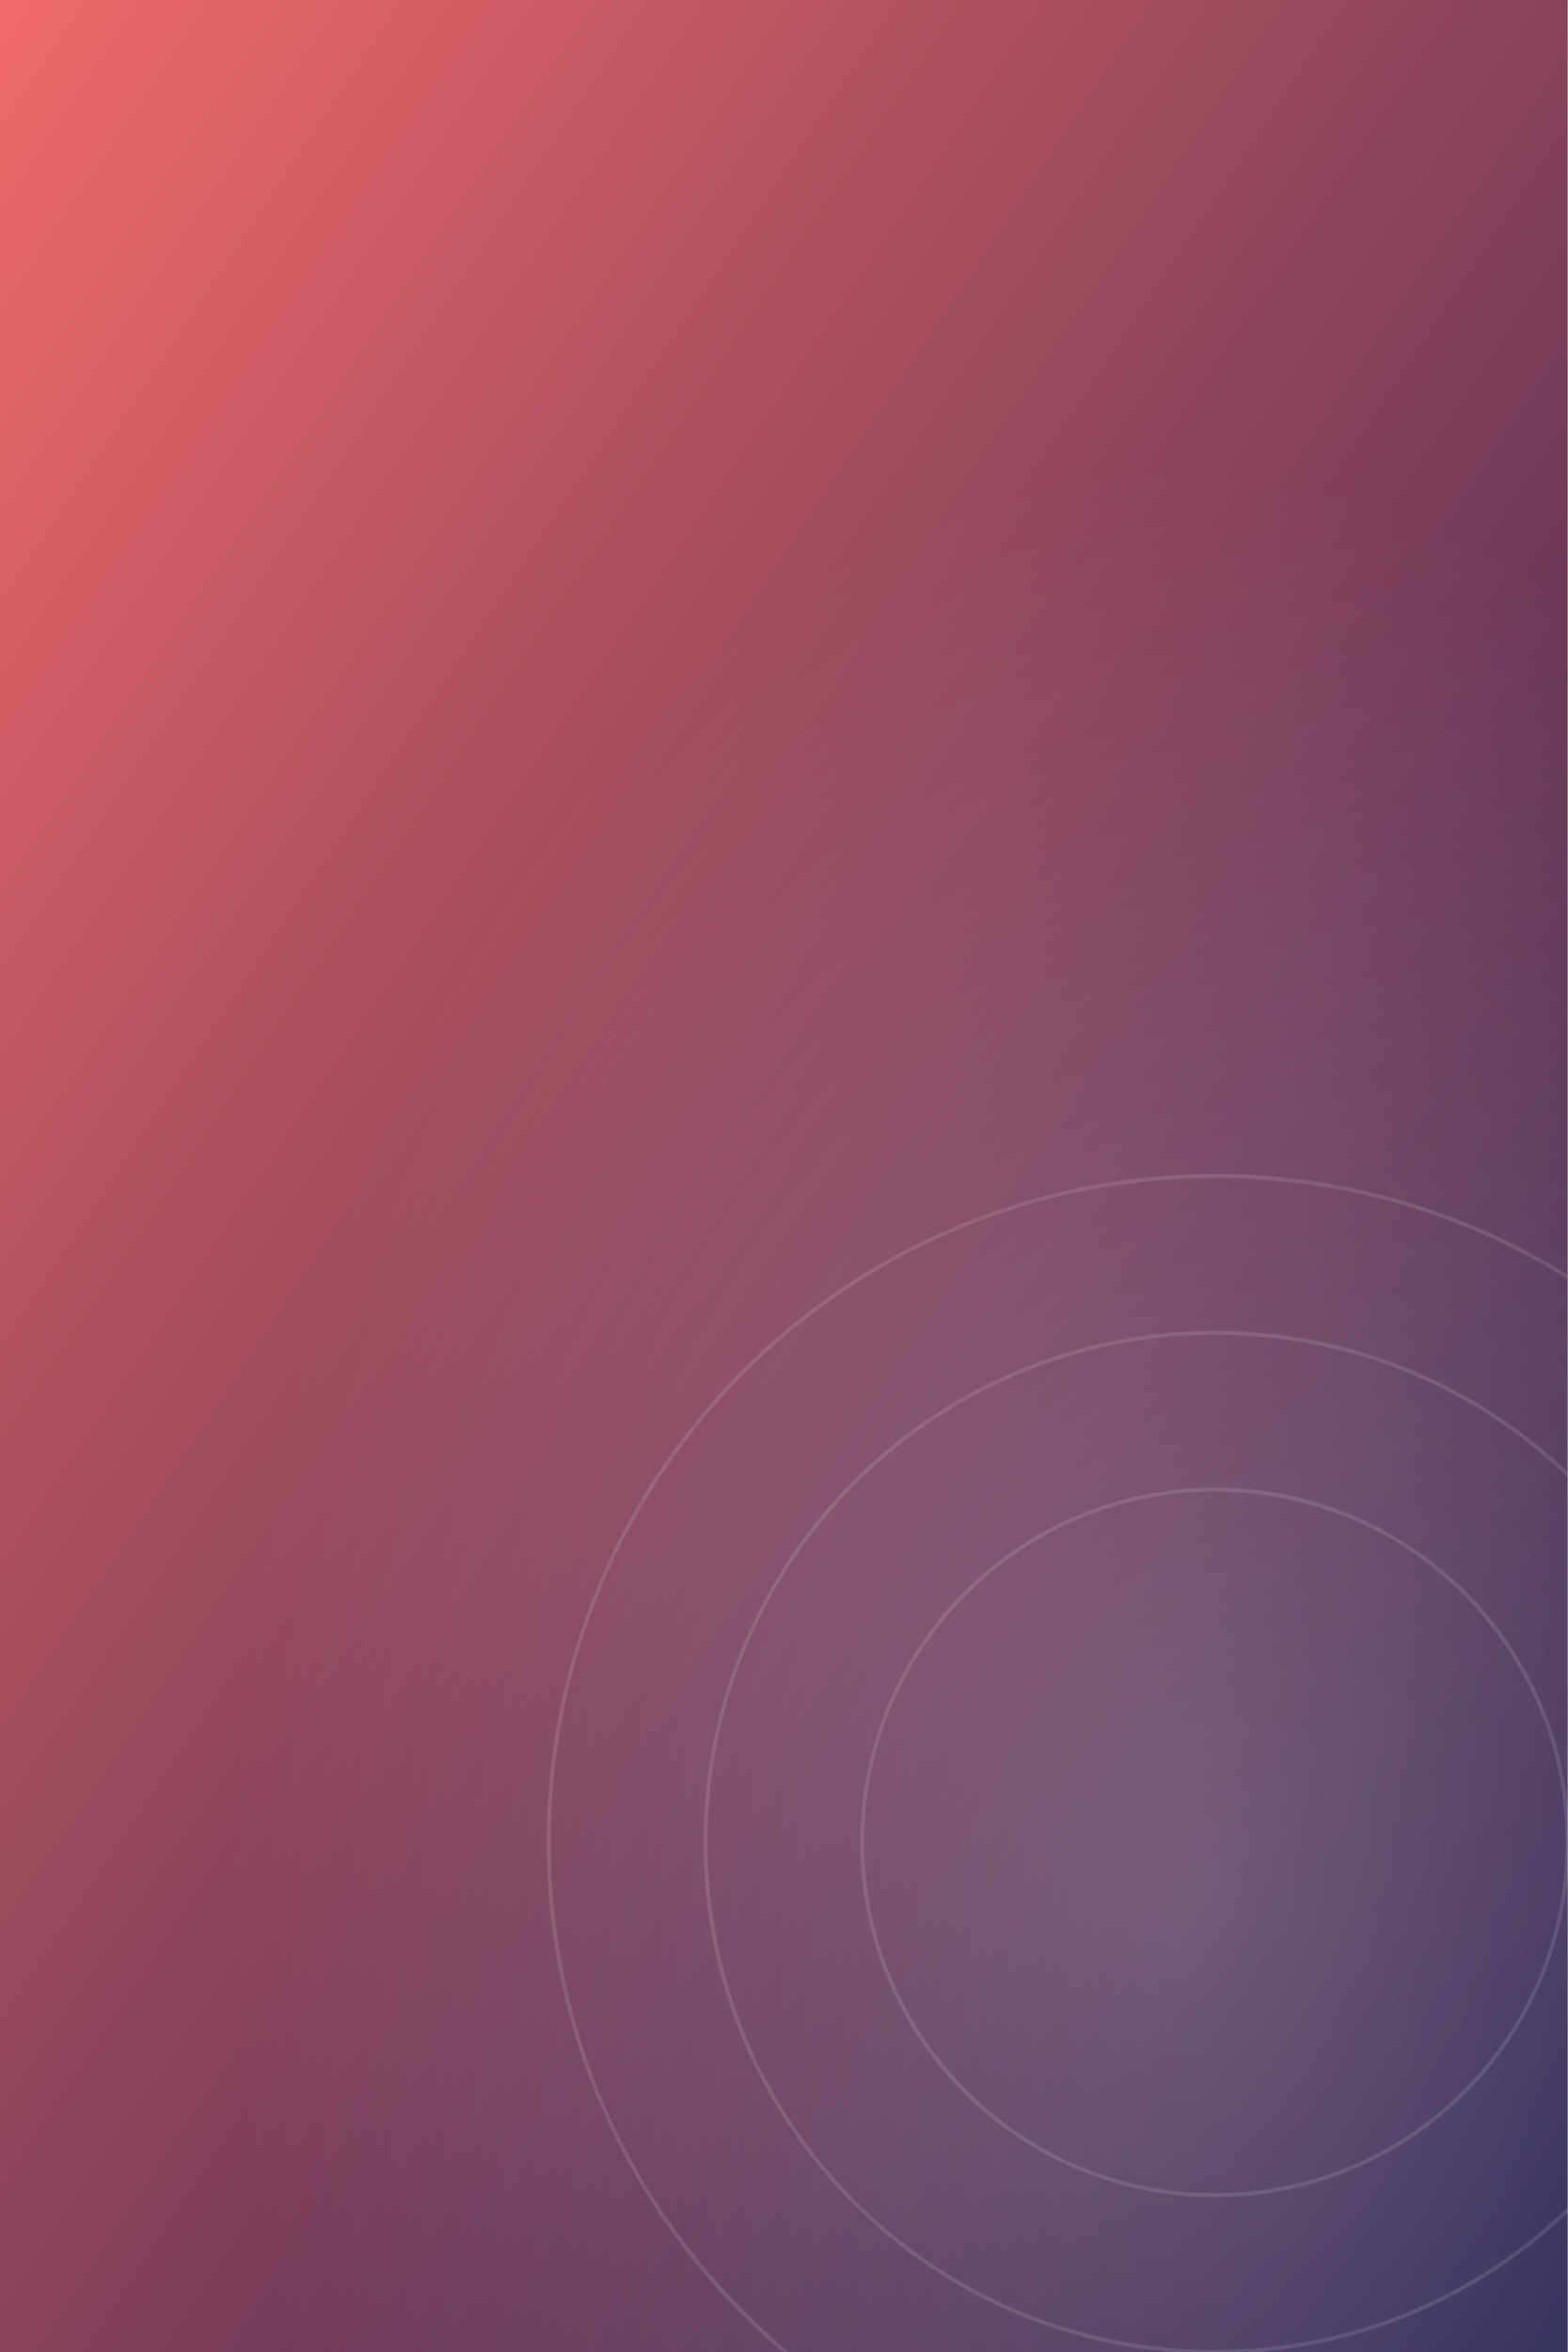
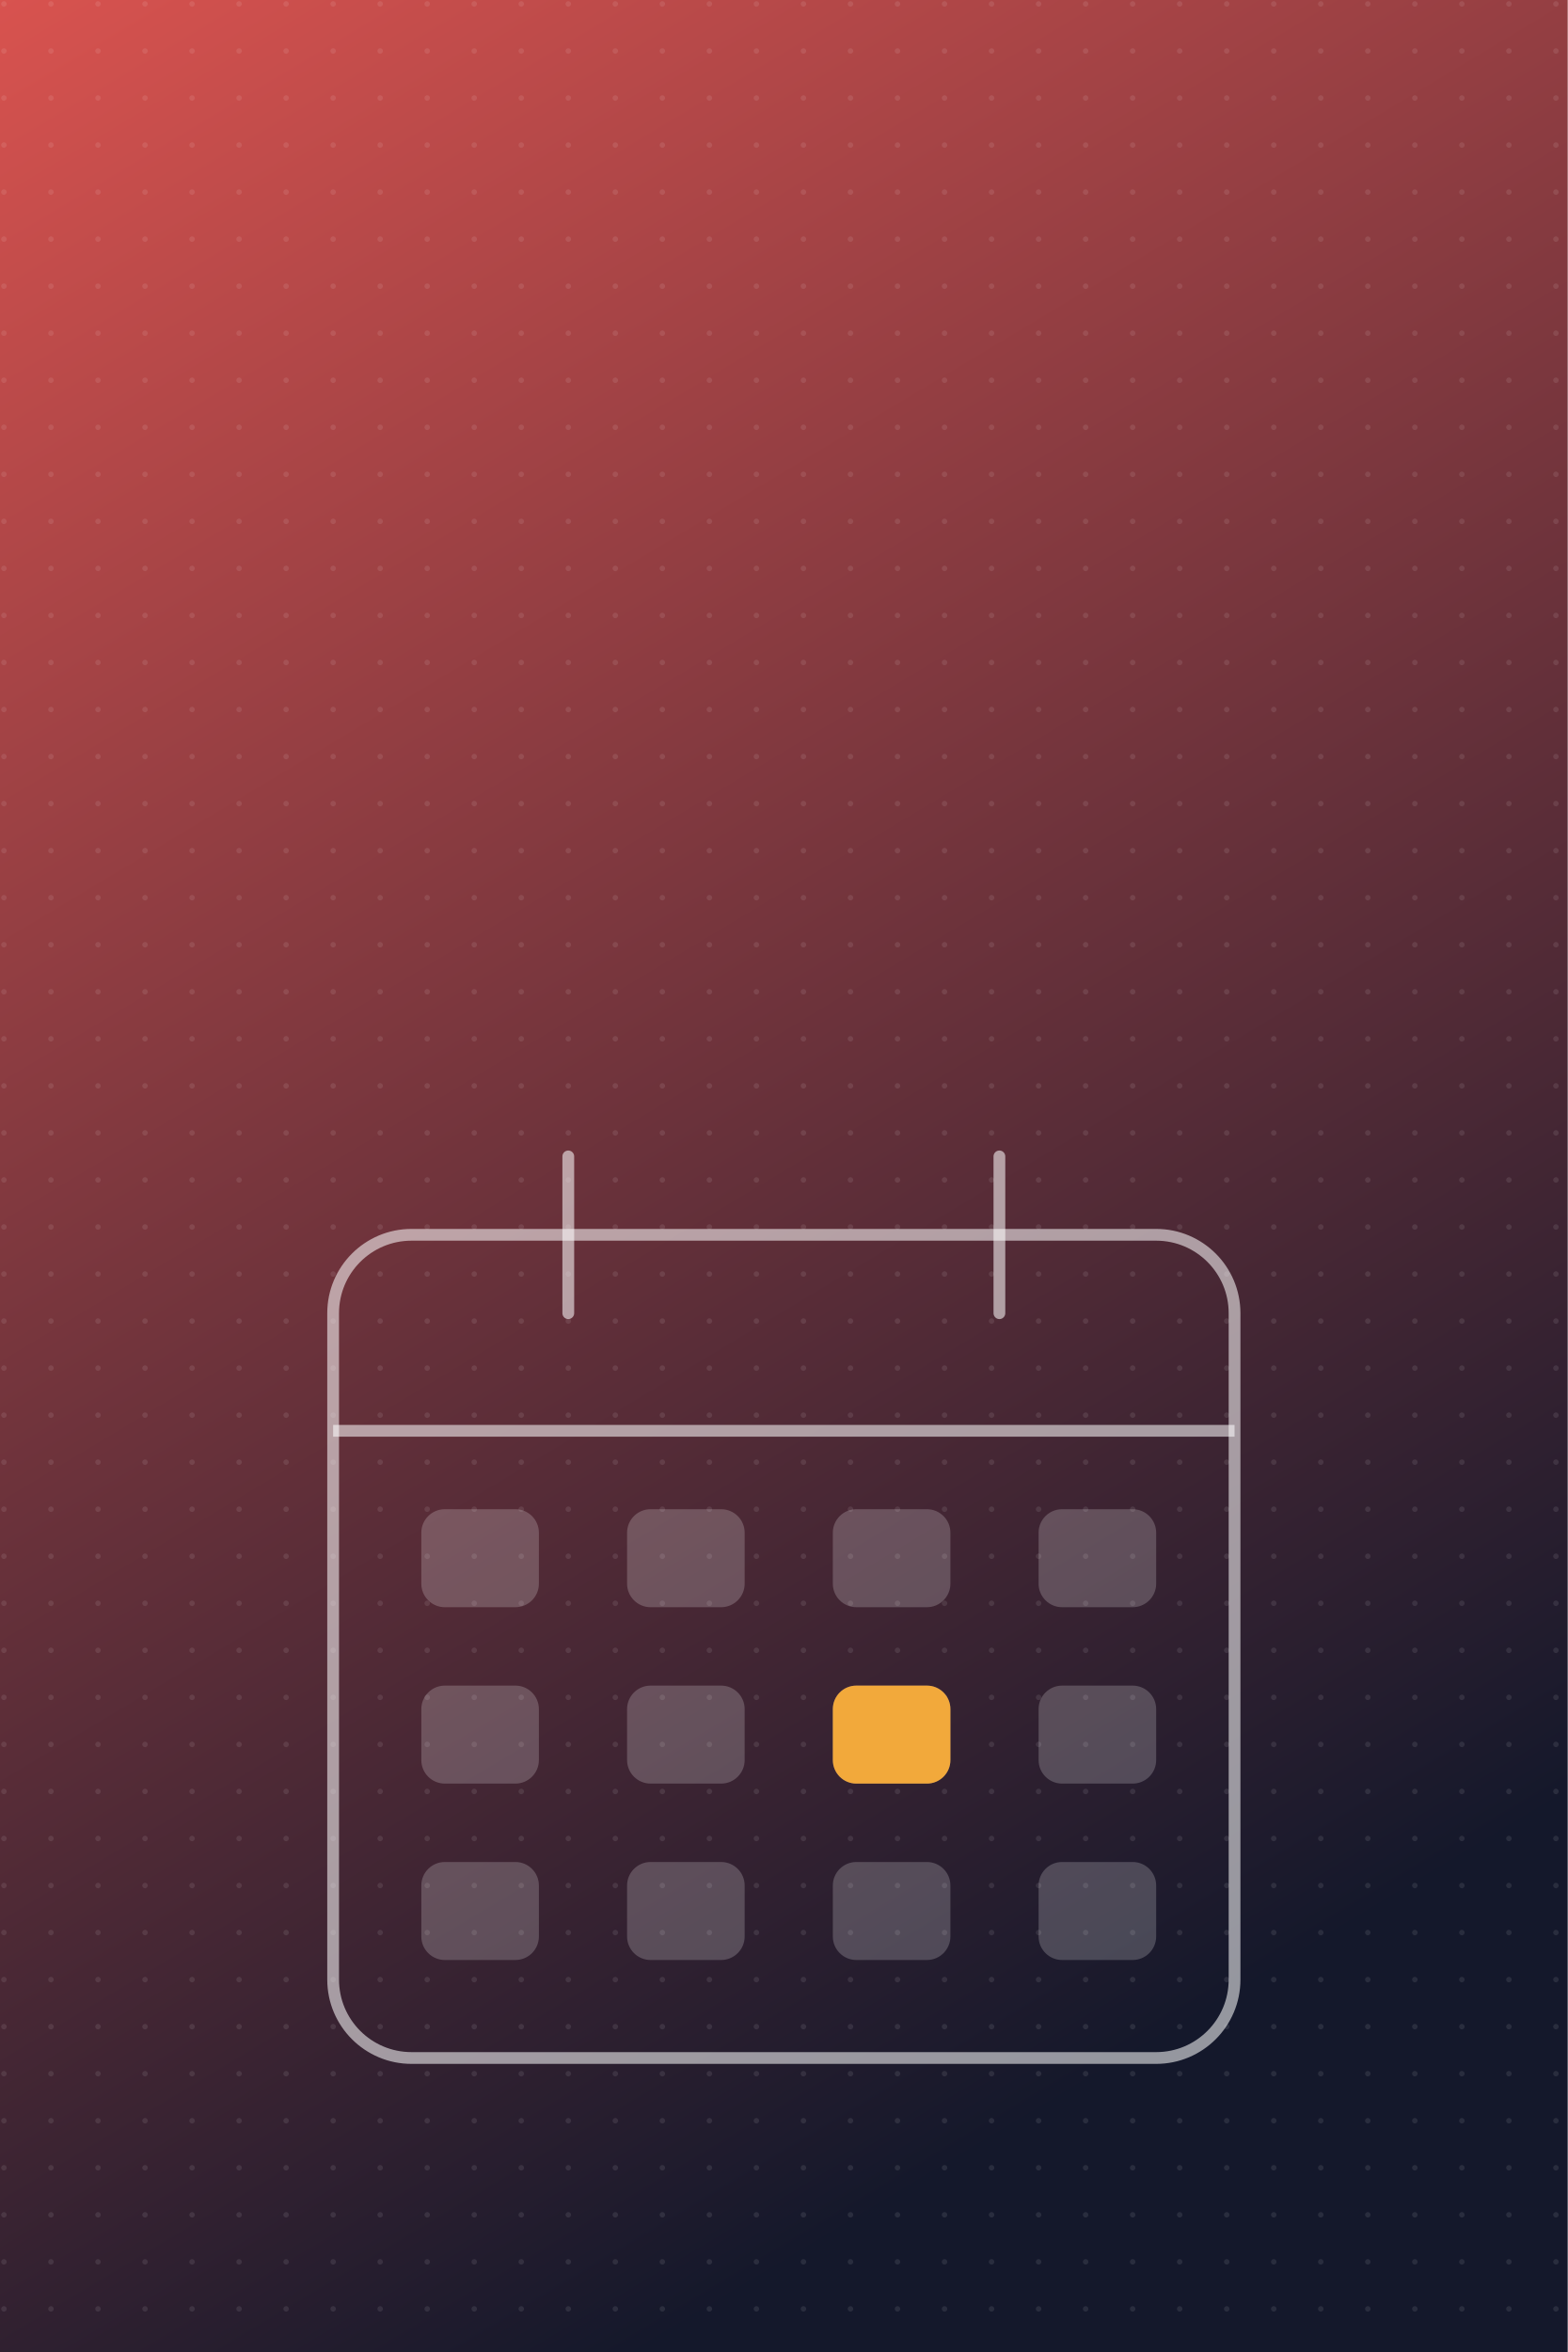
<svg xmlns="http://www.w3.org/2000/svg" width="800" height="1200" viewBox="0 0 800 1200">
  <defs>
-     <linearGradient id="g" x1="0" y1="0" x2="1" y2="1">
-       <stop offset="0" stop-color="#f06a6a" />
-       <stop offset="1" stop-color="#1e1b4b" />
+     <linearGradient id="g" x1="0" y1="0" x2="0.4" y2="1">
+       <stop offset="0" stop-color="#D9534F" />
+       <stop offset="1" stop-color="#14182B" />
    </linearGradient>
-     <radialGradient id="r" cx="0.75" cy="0.8" r="0.6">
-       <stop offset="0" stop-color="#ffffff" stop-opacity="0.22" />
-       <stop offset="1" stop-color="#ffffff" stop-opacity="0" />
-     </radialGradient>
+     <pattern id="d" width="24" height="24" patternUnits="userSpaceOnUse">
+       <circle cx="2" cy="2" r="1.4" fill="#fff" fill-opacity="0.09" />
+     </pattern>
  </defs>
  <rect width="800" height="1200" fill="url(#g)" />
-   <rect width="800" height="1200" fill="url(#r)" />
-   <g fill="none" stroke="#ffffff" stroke-opacity="0.12" stroke-width="2">
-     <circle cx="620" cy="940" r="180" />
-     <circle cx="620" cy="940" r="260" />
-     <circle cx="620" cy="940" r="340" />
+   <rect width="800" height="1200" fill="url(#d)" />
+   <g transform="translate(0 420)">
+     <rect x="170" y="210" width="460" height="420" rx="40" fill="none" stroke="#fff" stroke-opacity="0.55" stroke-width="6" stroke-linecap="round" stroke-linejoin="round" />
+     <line x1="170" y1="310" x2="630" y2="310" stroke="#fff" stroke-opacity="0.55" stroke-width="6" />
+     <line x1="290" y1="170" x2="290" y2="250" fill="none" stroke="#fff" stroke-opacity="0.55" stroke-width="6" stroke-linecap="round" stroke-linejoin="round" />
+     <line x1="510" y1="170" x2="510" y2="250" fill="none" stroke="#fff" stroke-opacity="0.55" stroke-width="6" stroke-linecap="round" stroke-linejoin="round" />
+     <rect x="215" y="350" width="60" height="50" rx="12" fill="#fff" fill-opacity="0.2" />
+     <rect x="320" y="350" width="60" height="50" rx="12" fill="#fff" fill-opacity="0.2" />
+     <rect x="425" y="350" width="60" height="50" rx="12" fill="#fff" fill-opacity="0.2" />
+     <rect x="530" y="350" width="60" height="50" rx="12" fill="#fff" fill-opacity="0.2" />
+     <rect x="215" y="440" width="60" height="50" rx="12" fill="#fff" fill-opacity="0.2" />
+     <rect x="320" y="440" width="60" height="50" rx="12" fill="#fff" fill-opacity="0.2" />
+     <rect x="425" y="440" width="60" height="50" rx="12" fill="#fff" fill-opacity="0.2" />
+     <rect x="530" y="440" width="60" height="50" rx="12" fill="#fff" fill-opacity="0.2" />
+     <rect x="215" y="530" width="60" height="50" rx="12" fill="#fff" fill-opacity="0.2" />
+     <rect x="320" y="530" width="60" height="50" rx="12" fill="#fff" fill-opacity="0.2" />
+     <rect x="425" y="530" width="60" height="50" rx="12" fill="#fff" fill-opacity="0.2" />
+     <rect x="530" y="530" width="60" height="50" rx="12" fill="#fff" fill-opacity="0.2" />
+     <rect x="425" y="440" width="60" height="50" rx="12" fill="#F2A93B" />
  </g>
</svg>
